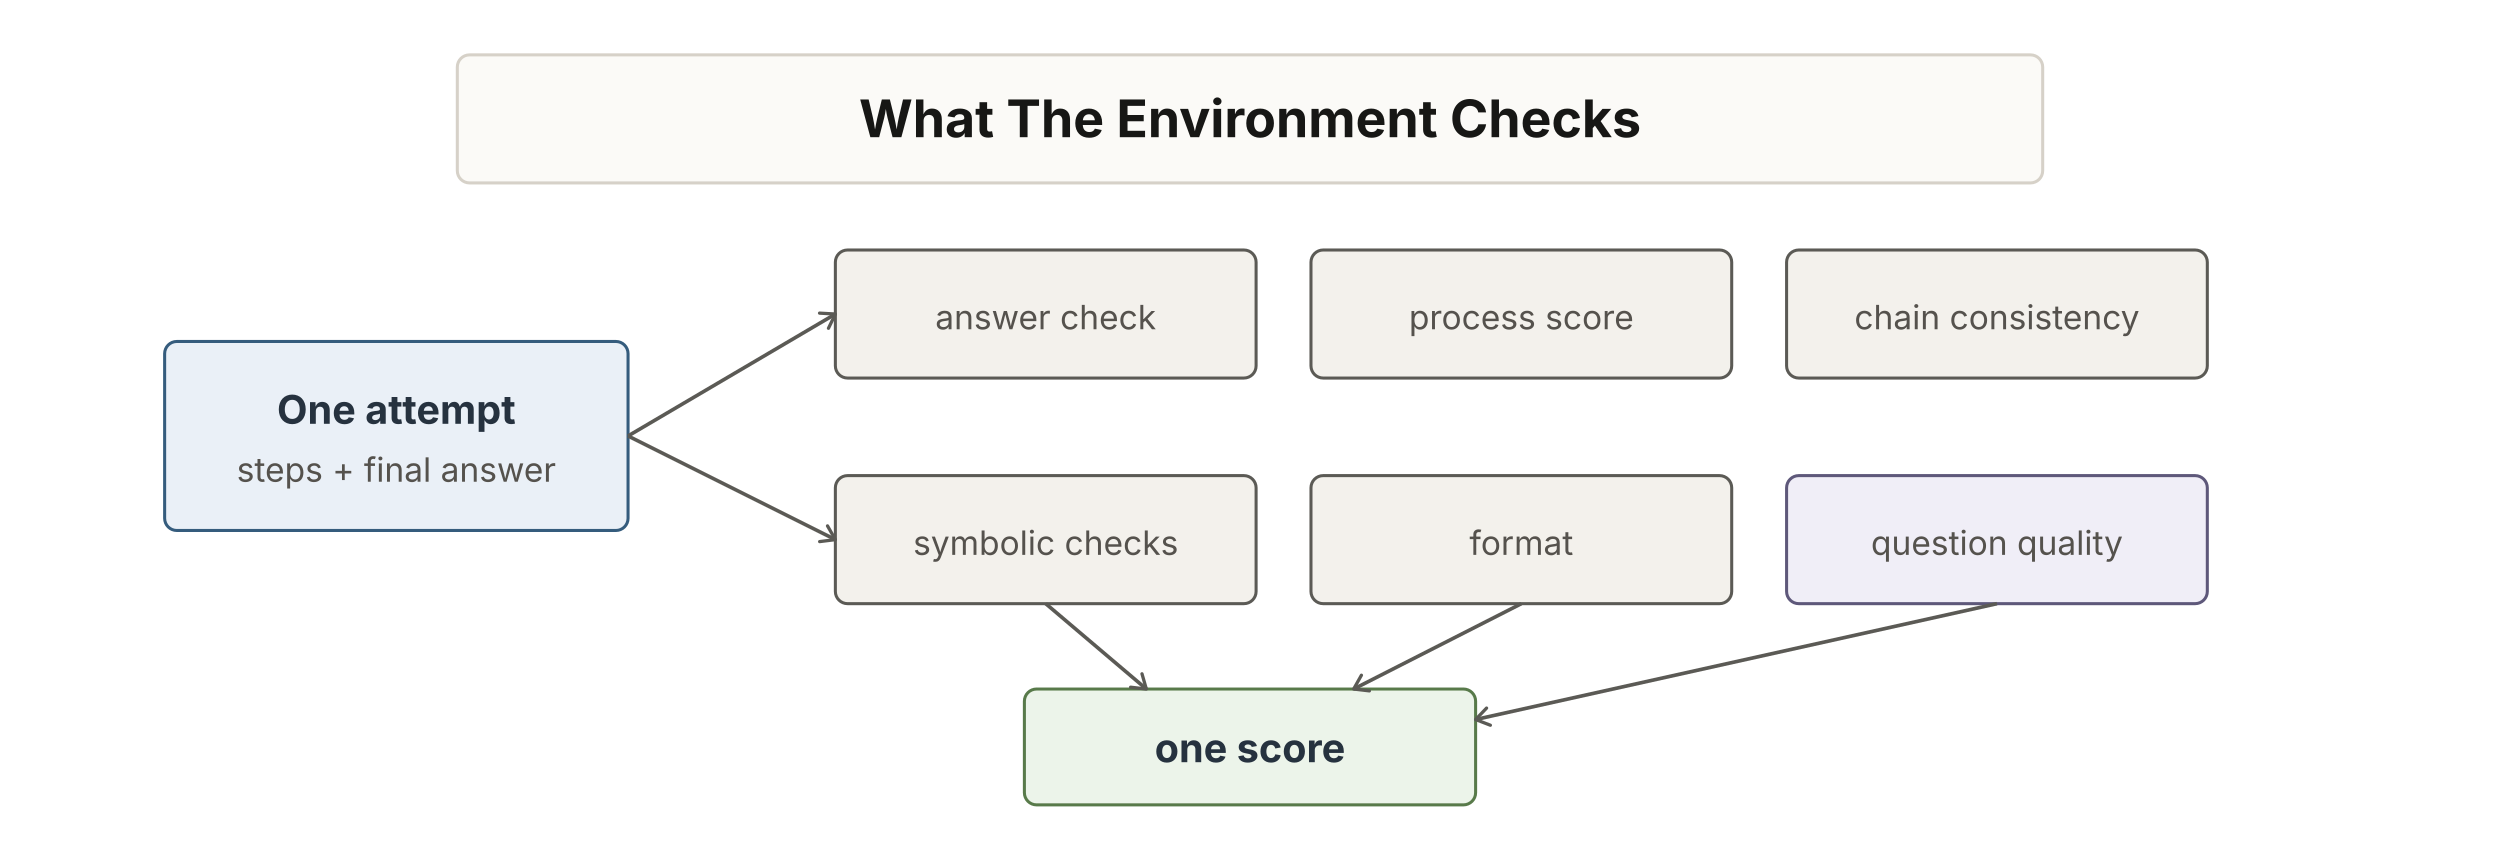
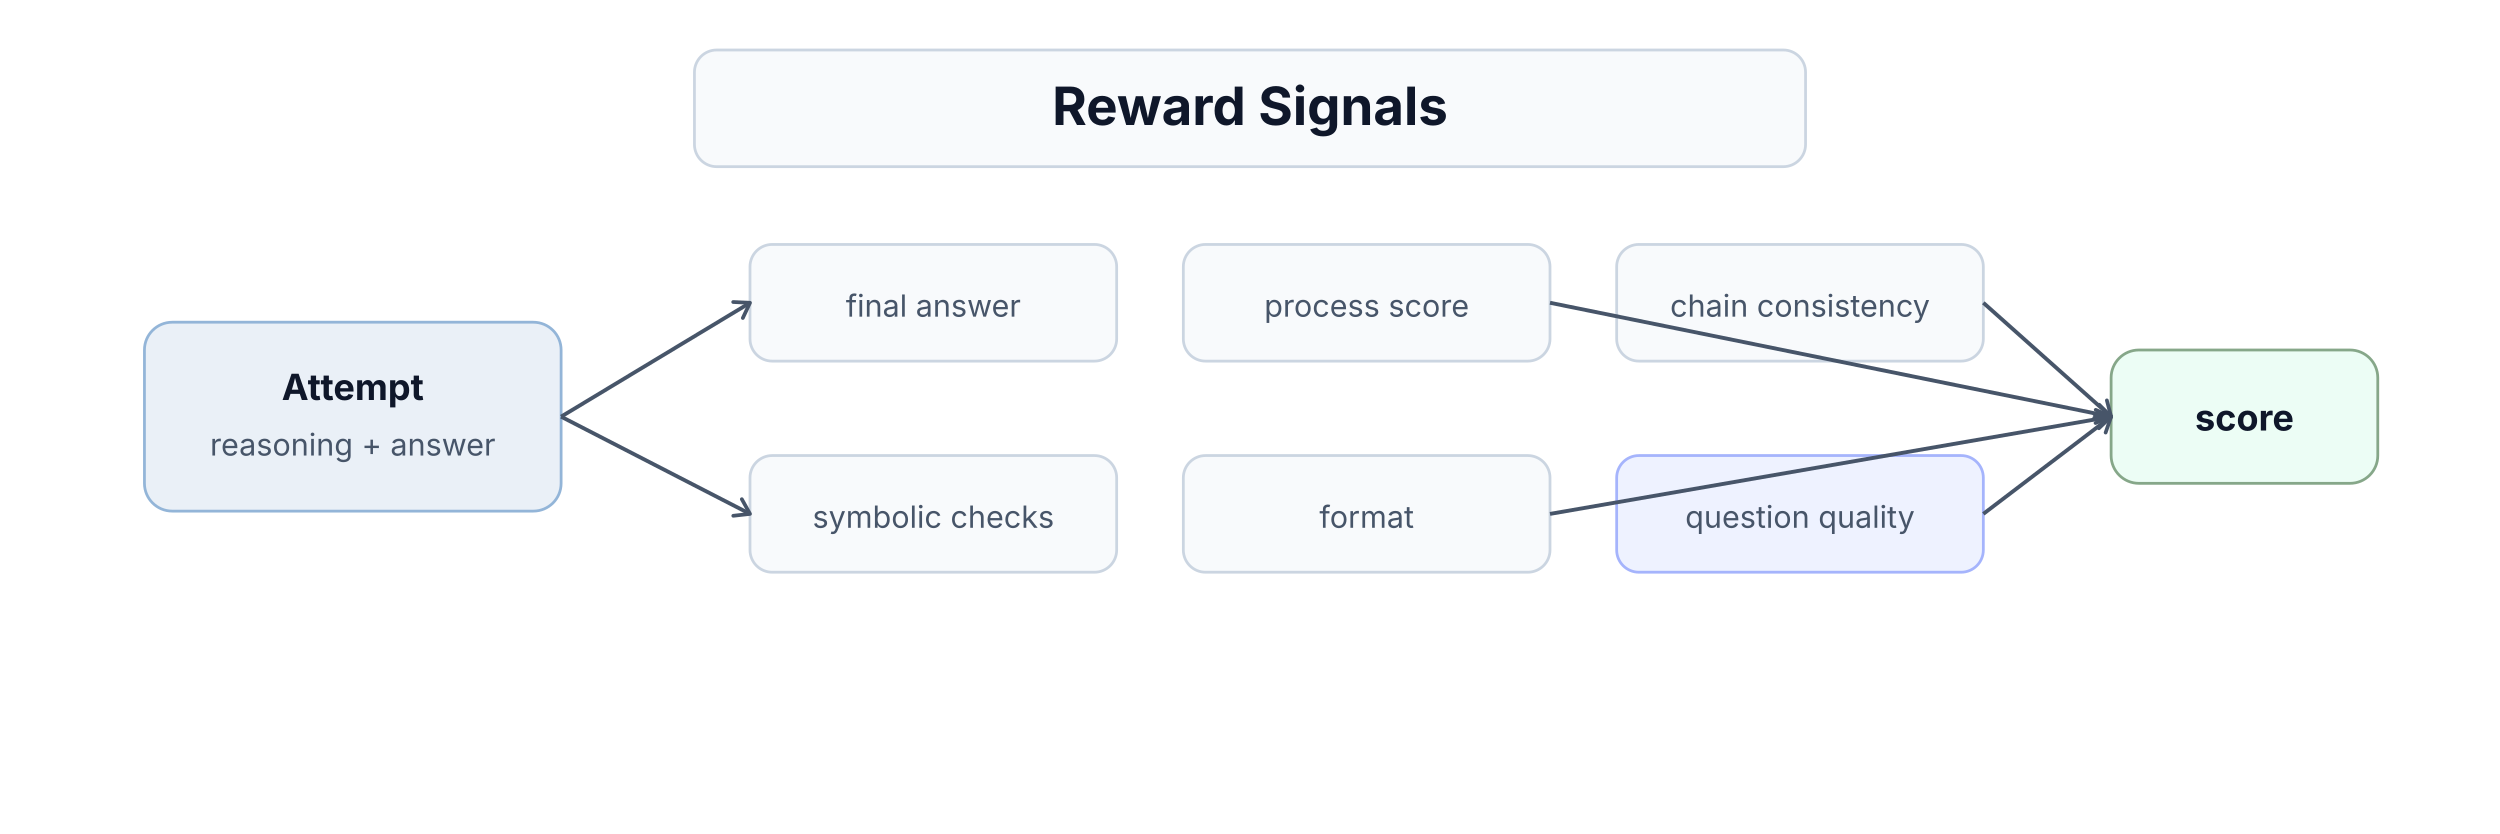
- <svg xmlns="http://www.w3.org/2000/svg" viewBox="0 0 820 280" width="820" height="280">
+ <svg xmlns="http://www.w3.org/2000/svg" viewBox="0 0 900 300" width="900" height="300">
  <defs>
    <marker id="arrow" viewBox="0 0 10 10" refX="8" refY="5" markerWidth="6" markerHeight="6" orient="auto-start-reverse">
-       <path d="M2 1L8 5L2 9" fill="none" stroke="#5B5A55" stroke-width="1.5" stroke-linecap="round" stroke-linejoin="round" />
+       <path d="M2 1L8 5L2 9" fill="none" stroke="#475569" stroke-width="1.6" stroke-linecap="round" stroke-linejoin="round" />
    </marker>
    <style>
      text { font-family: Inter, Arial, sans-serif; }
-       .title { font-size: 17px; font-weight: 700; fill: #171715; }
-       .label { font-size: 13px; font-weight: 700; fill: #26323F; }
-       .small { font-size: 11px; fill: #55524D; }
+       .title { font-size: 19px; font-weight: 700; fill: #0F172A; }
+       .label { font-size: 13px; font-weight: 700; fill: #0F172A; }
+       .small { font-size: 11px; fill: #475569; }
+       .line { fill: none; stroke: #475569; stroke-width: 1.4; marker-end: url(#arrow); }
    </style>
  </defs>
-   <rect x="150" y="18" width="520" height="42" rx="4" fill="#FBFAF7" stroke="#D6D1C8" />
-   <text x="410" y="45" text-anchor="middle" class="title">What The Environment Checks</text>
-   <rect x="54" y="112" width="152" height="62" rx="4" fill="#EAF0F7" stroke="#355C7D" />
-   <text x="130" y="139" text-anchor="middle" class="label">One attempt</text>
-   <text x="130" y="158" text-anchor="middle" class="small">steps + final answer</text>
-   <rect x="274" y="82" width="138" height="42" rx="4" fill="#F3F1EC" stroke="#5B5A55" />
-   <text x="343" y="108" text-anchor="middle" class="small">answer check</text>
-   <rect x="430" y="82" width="138" height="42" rx="4" fill="#F3F1EC" stroke="#5B5A55" />
-   <text x="499" y="108" text-anchor="middle" class="small">process score</text>
-   <rect x="586" y="82" width="138" height="42" rx="4" fill="#F3F1EC" stroke="#5B5A55" />
-   <text x="655" y="108" text-anchor="middle" class="small">chain consistency</text>
-   <rect x="274" y="156" width="138" height="42" rx="4" fill="#F3F1EC" stroke="#5B5A55" />
-   <text x="343" y="182" text-anchor="middle" class="small">symbolic checks</text>
-   <rect x="430" y="156" width="138" height="42" rx="4" fill="#F3F1EC" stroke="#5B5A55" />
-   <text x="499" y="182" text-anchor="middle" class="small">format</text>
-   <rect x="586" y="156" width="138" height="42" rx="4" fill="#F0EEF7" stroke="#5E587A" />
-   <text x="655" y="182" text-anchor="middle" class="small">question quality</text>
-   <rect x="336" y="226" width="148" height="38" rx="4" fill="#ECF4EA" stroke="#587A4A" />
-   <text x="410" y="250" text-anchor="middle" class="label">one score</text>
-   <path d="M206 143 L274 103" fill="none" stroke="#5B5A55" stroke-width="1.2" marker-end="url(#arrow)" />
-   <path d="M206 143 L274 177" fill="none" stroke="#5B5A55" stroke-width="1.2" marker-end="url(#arrow)" />
-   <path d="M655 198 L484 236" fill="none" stroke="#5B5A55" stroke-width="1.2" marker-end="url(#arrow)" />
-   <path d="M343 198 L376 226" fill="none" stroke="#5B5A55" stroke-width="1.2" marker-end="url(#arrow)" />
-   <path d="M499 198 L444 226" fill="none" stroke="#5B5A55" stroke-width="1.2" marker-end="url(#arrow)" />
+   <rect x="250" y="18" width="400" height="42" rx="8" fill="#F8FAFC" stroke="#CBD5E1" />
+   <text x="450" y="45" text-anchor="middle" class="title">Reward Signals</text>
+   <rect x="52" y="116" width="150" height="68" rx="10" fill="#EAF0F7" stroke="#93B5D8" />
+   <text x="127" y="144" text-anchor="middle" class="label">Attempt</text>
+   <text x="127" y="164" text-anchor="middle" class="small">reasoning + answer</text>
+   <rect x="270" y="88" width="132" height="42" rx="8" fill="#F8FAFC" stroke="#CBD5E1" />
+   <text x="336" y="114" text-anchor="middle" class="small">final answer</text>
+   <rect x="426" y="88" width="132" height="42" rx="8" fill="#F8FAFC" stroke="#CBD5E1" />
+   <text x="492" y="114" text-anchor="middle" class="small">process score</text>
+   <rect x="582" y="88" width="132" height="42" rx="8" fill="#F8FAFC" stroke="#CBD5E1" />
+   <text x="648" y="114" text-anchor="middle" class="small">chain consistency</text>
+   <rect x="270" y="164" width="132" height="42" rx="8" fill="#F8FAFC" stroke="#CBD5E1" />
+   <text x="336" y="190" text-anchor="middle" class="small">symbolic checks</text>
+   <rect x="426" y="164" width="132" height="42" rx="8" fill="#F8FAFC" stroke="#CBD5E1" />
+   <text x="492" y="190" text-anchor="middle" class="small">format</text>
+   <rect x="582" y="164" width="132" height="42" rx="8" fill="#EEF2FF" stroke="#A5B4FC" />
+   <text x="648" y="190" text-anchor="middle" class="small">question quality</text>
+   <rect x="760" y="126" width="96" height="48" rx="10" fill="#ECFDF5" stroke="#86A789" />
+   <text x="808" y="155" text-anchor="middle" class="label">score</text>
+   <path class="line" d="M202 150 L270 109" />
+   <path class="line" d="M202 150 L270 185" />
+   <path class="line" d="M714 109 L760 150" />
+   <path class="line" d="M714 185 L760 150" />
+   <path class="line" d="M558 109 L760 150" />
+   <path class="line" d="M558 185 L760 150" />
</svg>
